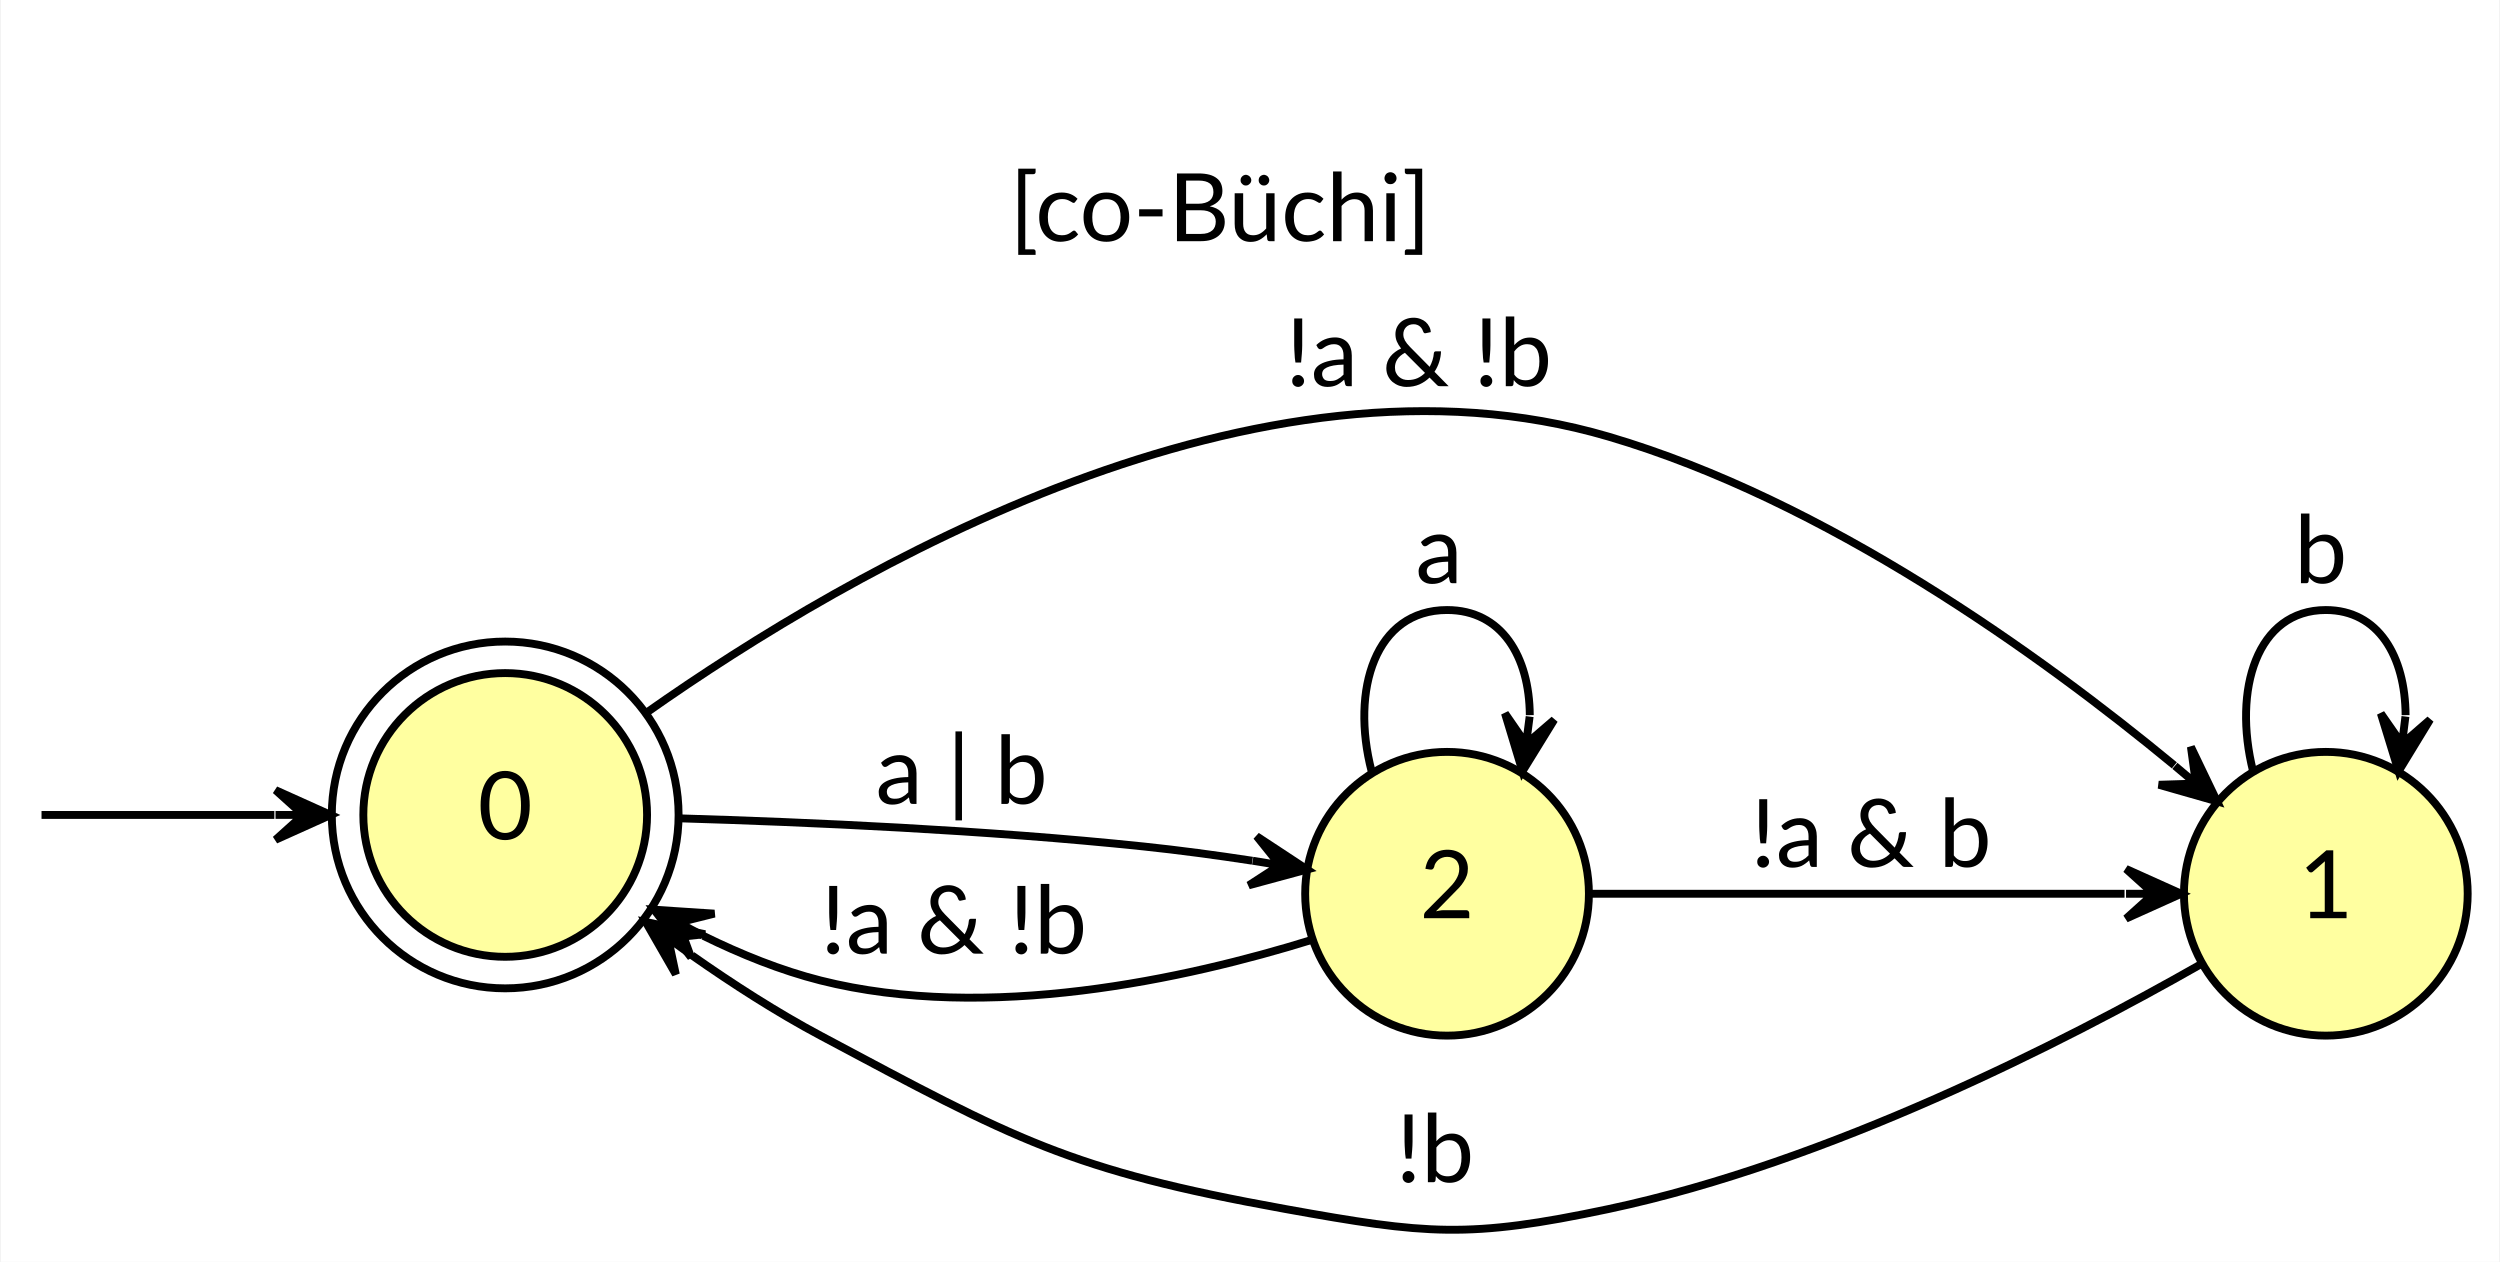
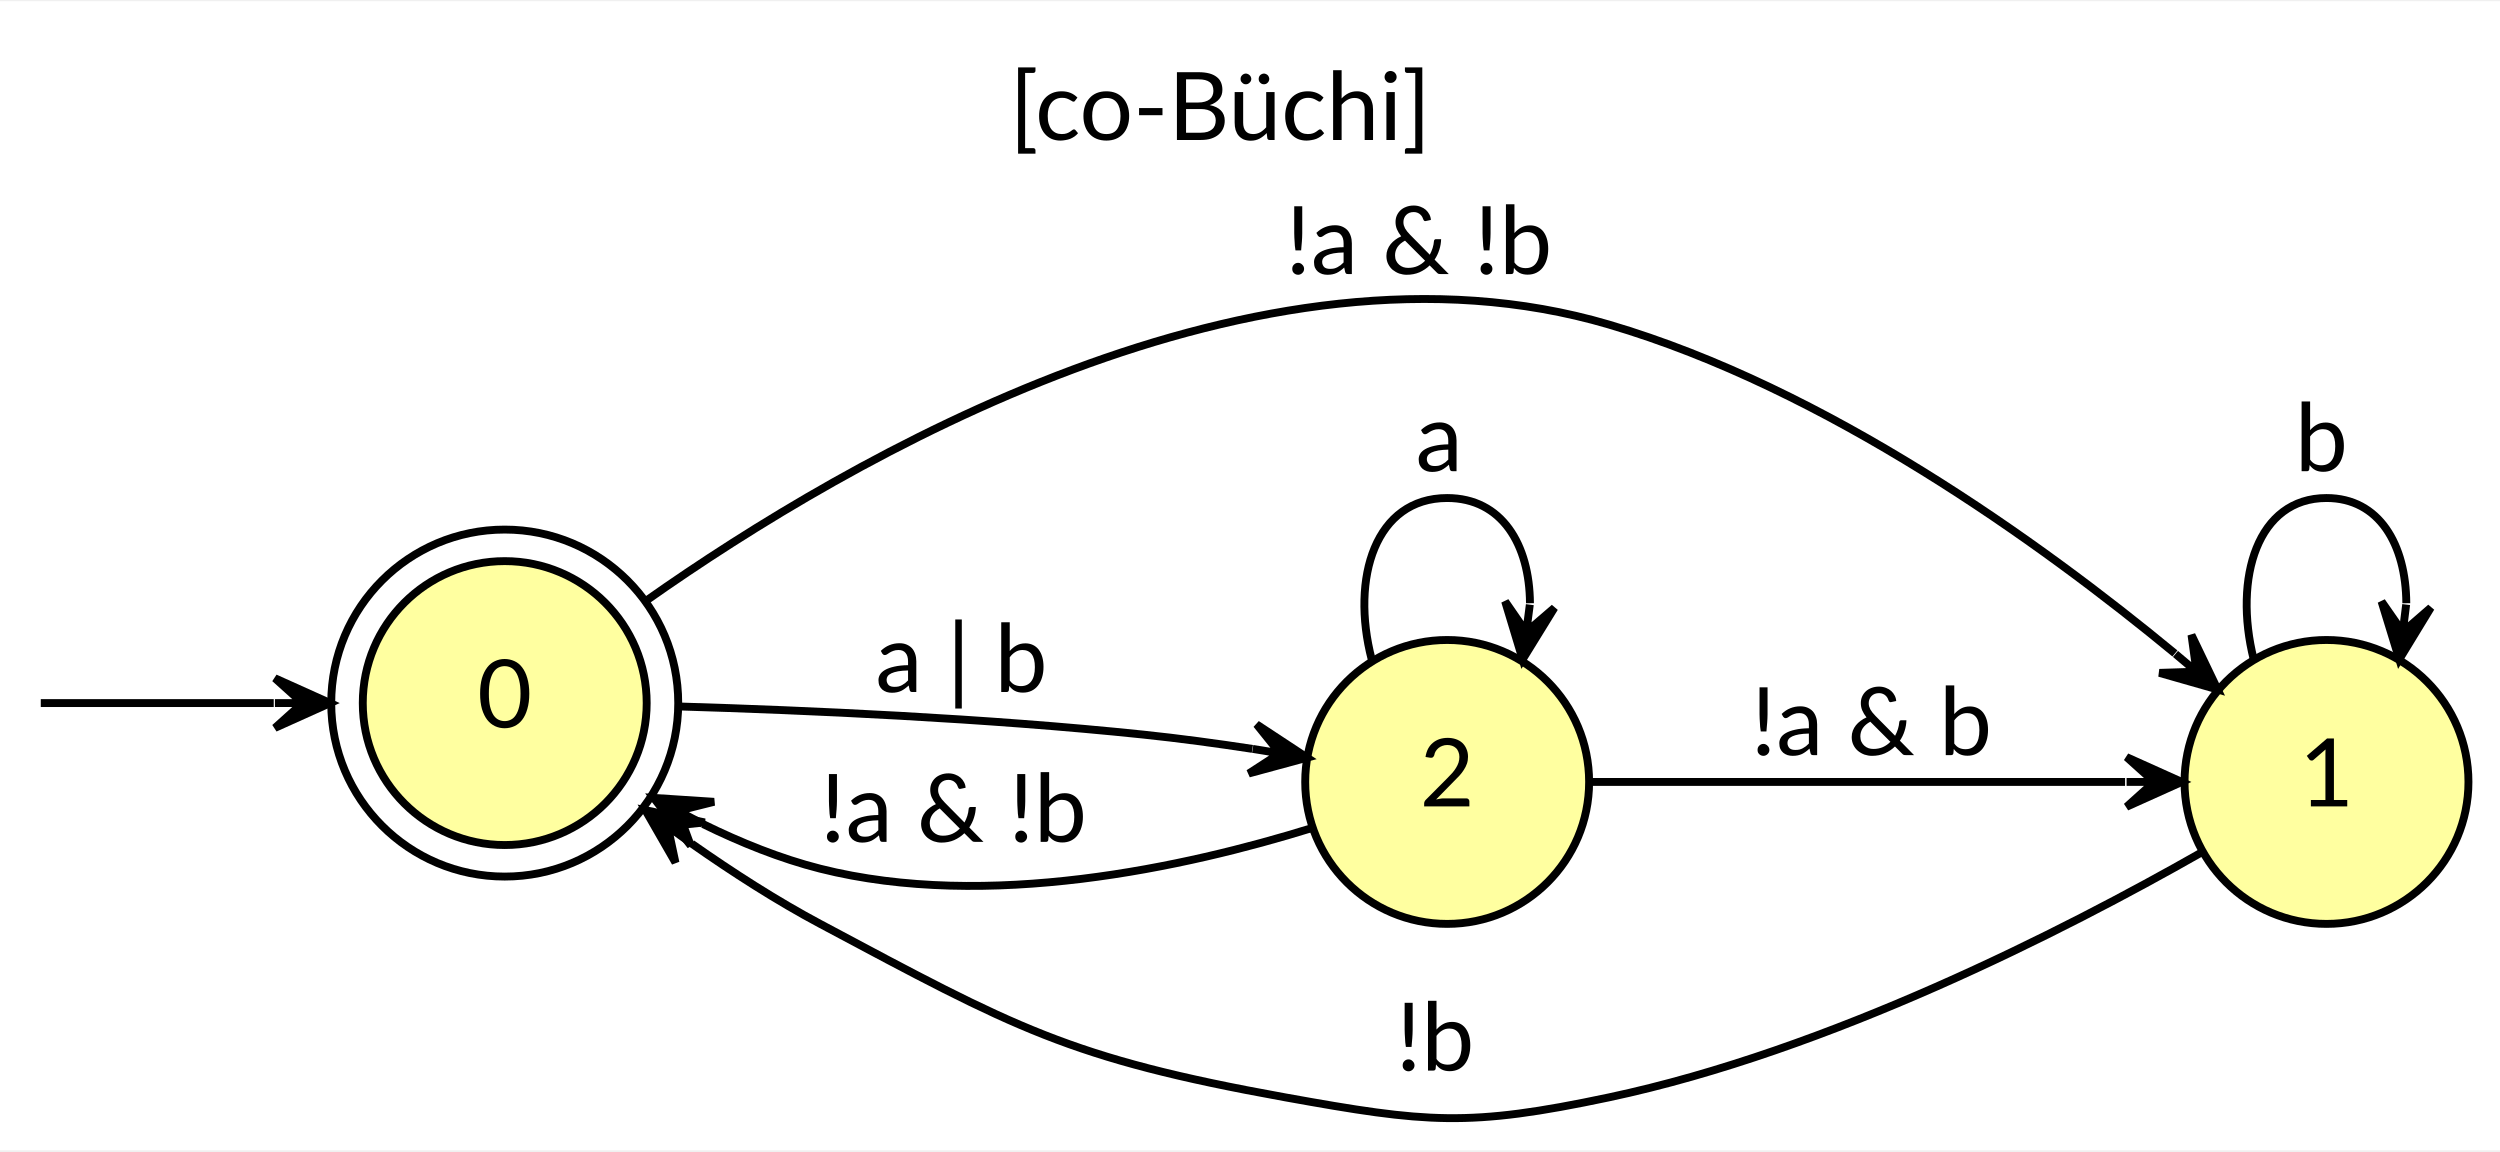
- <svg xmlns="http://www.w3.org/2000/svg" width="317pt" height="160pt" viewBox="0 0 317 160.1">
+ <svg xmlns="http://www.w3.org/2000/svg" width="317pt" height="146pt" viewBox="0 0 317 145.7">
  <g class="graph">
-     <path fill="#fff" stroke="transparent" d="M0 160.1V0h317v160.1H0z" />
-     <text x="124" y="-125.5" font-family="Lato" font-size="12" transform="translate(4 156.1)">[co-Büchi]</text>
-     <g class="node" transform="translate(4 156.1)">
+     <path fill="#fff" stroke="transparent" d="M0 145.7V0h317v145.7H0z" />
+     <text x="124" y="-124.1" font-family="Lato" font-size="12" transform="translate(4 141.7)">[co-Büchi]</text>
+     <g class="node" transform="translate(4 141.7)">
      <circle fill="#ffffa0" stroke="#000" cx="60" cy="-52.7" r="18" />
      <circle fill="none" stroke="#000" cx="60" cy="-52.7" r="22" />
      <text text-anchor="middle" x="60" y="-49.6" font-family="Lato" font-size="12">0</text>
    </g>
-     <g class="edge" transform="translate(4 156.1)">
+     <g class="edge" transform="translate(4 141.7)">
      <path fill="none" stroke="#000" d="M1.17-52.7h29.54" />
      <path stroke="#000" d="M37.86-52.7l-7-3.15 3.5 3.15h-3.5 3.5l-3.5 3.15 7-3.15h0z" />
    </g>
-     <g class="node" transform="translate(4 156.1)">
+     <g class="node" transform="translate(4 141.7)">
      <circle fill="#ffffa0" stroke="#000" cx="291" cy="-42.7" r="18" />
      <text text-anchor="middle" x="291" y="-39.6" font-family="Lato" font-size="12">1</text>
    </g>
-     <g class="edge" transform="translate(4 156.1)">
+     <g class="edge" transform="translate(4 141.7)">
      <path fill="none" stroke="#000" d="M77.96-65.7c26.02-18.32 77.47-48.12 122.04-35 27.56 8.11 54.64 27.56 71.78 41.71" />
      <path stroke="#000" d="M277.2-54.42l-3.32-6.92.64 4.66-2.67-2.25h0l2.67 2.25-4.71.15 7.39 2.11h0z" />
      <text x="159" y="-107.1" font-family="Lato" font-size="12">!a &amp; !b</text>
    </g>
-     <g class="node" transform="translate(4 156.1)">
+     <g class="node" transform="translate(4 141.7)">
      <circle fill="#ffffa0" stroke="#000" cx="179.5" cy="-42.7" r="18" />
      <text text-anchor="middle" x="179.5" y="-39.6" font-family="Lato" font-size="12">2</text>
    </g>
-     <g class="edge" transform="translate(4 156.1)">
+     <g class="edge" transform="translate(4 141.7)">
      <path fill="none" stroke="#000" d="M82.1-52.27c16.16.48 38.98 1.48 58.9 3.57 4.48.47 9.23 1.11 13.8 1.81" />
      <path stroke="#000" d="M161.75-45.78L155.34-50l2.95 3.67-3.45-.56h0l3.45.56-3.95 2.56 7.41-2.01h0z" />
      <text x="107" y="-54.1" font-family="Lato" font-size="12">a | b</text>
    </g>
-     <g class="edge" transform="translate(4 156.1)">
+     <g class="edge" transform="translate(4 141.7)">
      <path fill="none" stroke="#000" d="M275.06-33.71C257.72-23.84 227.93-8.63 200-2.7c-17.83 3.78-23.07 3.23-41 0-27.54-4.97-34.3-8.83-59-22-5.5-2.93-11.11-6.54-16.3-10.18" />
      <path stroke="#000" d="M77.83-39.12l3.82 6.65-.98-4.6 2.83 2.05h0l-2.83-2.05 4.68-.5-7.52-1.55h0z" />
      <text x="173" y="-6.1" font-family="Lato" font-size="12">!b</text>
    </g>
-     <g class="edge" transform="translate(4 156.1)">
+     <g class="edge" transform="translate(4 141.7)">
      <path fill="none" stroke="#000" d="M281.77-58.24c-2.6-10.37.48-20.46 9.23-20.46 6.7 0 10.08 5.92 10.12 13.34" />
      <path stroke="#000" d="M300.23-58.24l4-6.56-3.56 3.09.43-3.48h0l-.43 3.48-2.69-3.87 2.25 7.34h0z" />
      <text x="287" y="-82.1" font-family="Lato" font-size="12">b</text>
    </g>
-     <g class="edge" transform="translate(4 156.1)">
+     <g class="edge" transform="translate(4 141.7)">
      <path fill="none" stroke="#000" d="M162.37-36.86c-16.01 4.97-41.15 10.51-62.37 5.16-5.02-1.27-10.1-3.32-14.86-5.66" />
      <path stroke="#000" d="M78.88-40.68l4.71 6.06-1.62-4.42 3.09 1.64h0l-3.09-1.64 4.57-1.14-7.66-.5h0z" />
      <text x="100" y="-35.1" font-family="Lato" font-size="12">!a &amp; !b</text>
    </g>
-     <g class="edge" transform="translate(4 156.1)">
+     <g class="edge" transform="translate(4 141.7)">
      <path fill="none" stroke="#000" d="M197.61-42.7h67.85" />
      <path stroke="#000" d="M272.65-42.7l-7-3.15 3.5 3.15h-3.5 3.5l-3.5 3.15 7-3.15h0z" />
      <text x="218" y="-46.1" font-family="Lato" font-size="12">!a &amp; b</text>
    </g>
-     <g class="edge" transform="translate(4 156.1)">
+     <g class="edge" transform="translate(4 141.7)">
      <path fill="none" stroke="#000" d="M169.93-58.24c-2.7-10.37.49-20.46 9.57-20.46 6.95 0 10.45 5.92 10.5 13.34" />
      <path stroke="#000" d="M189.07-58.24l4.03-6.54-3.57 3.07.45-3.47h0l-.45 3.47-2.68-3.88 2.22 7.35h0z" />
      <text x="175.5" y="-82.1" font-family="Lato" font-size="12">a</text>
    </g>
  </g>
</svg>
